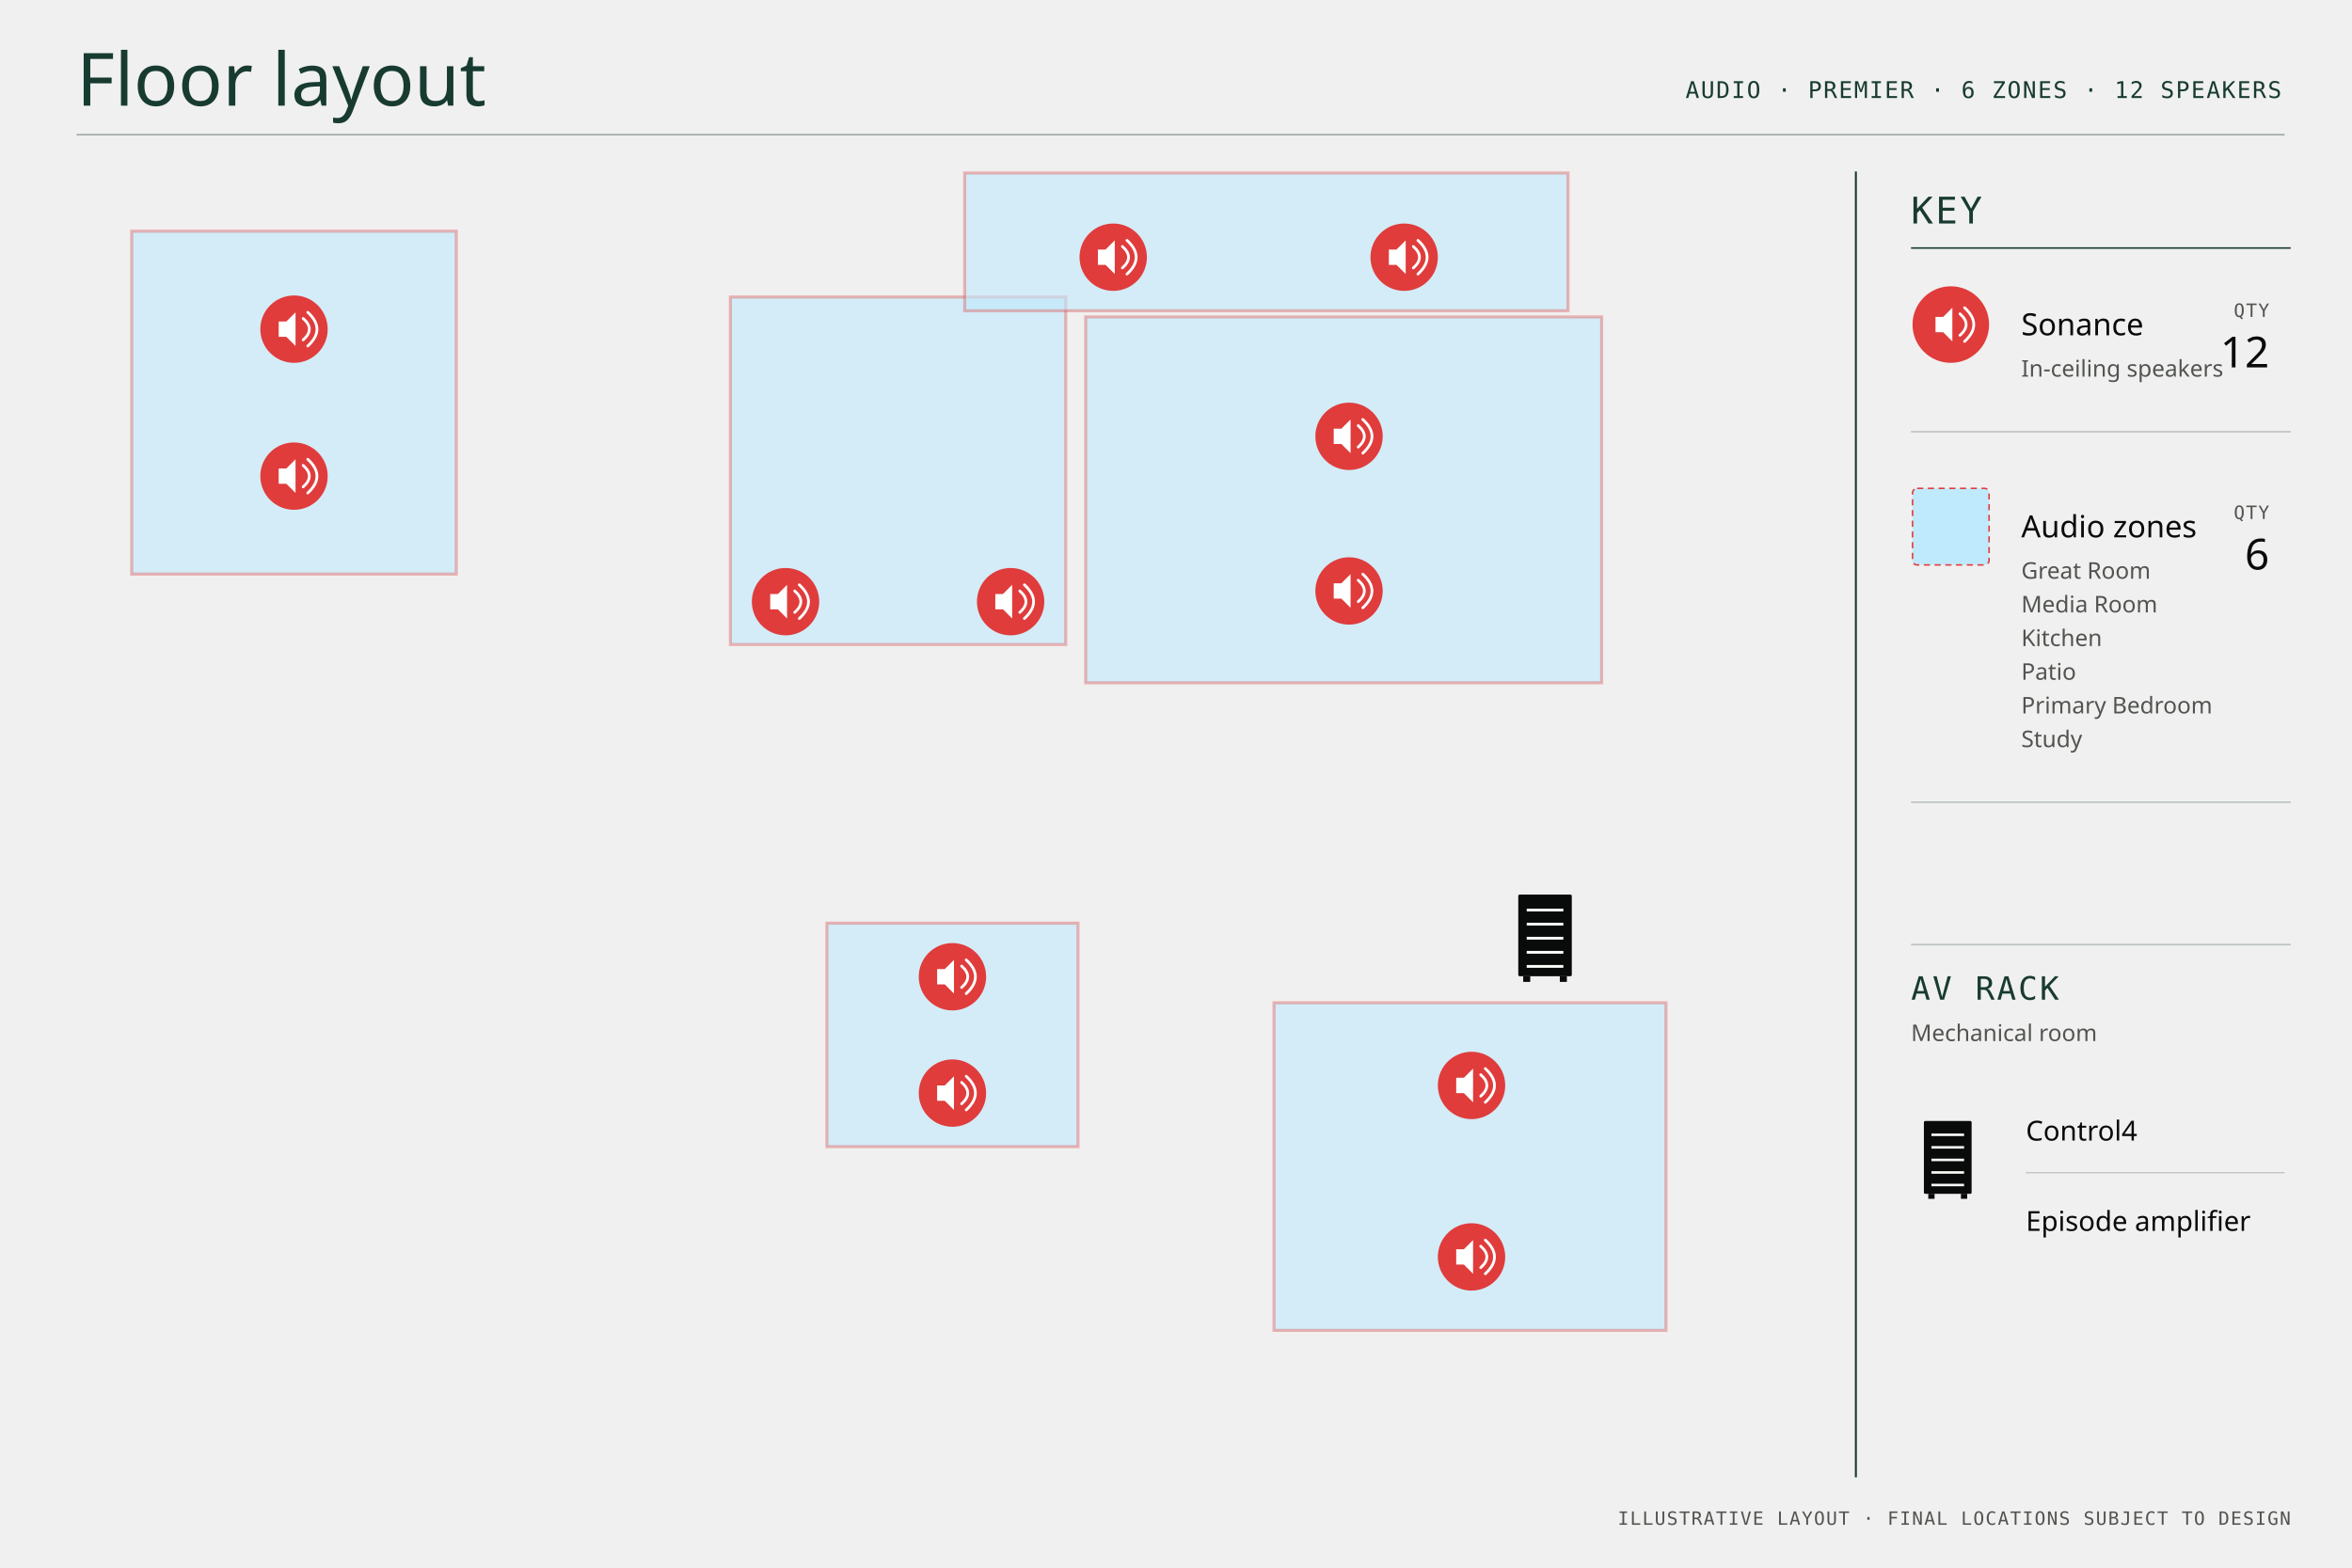
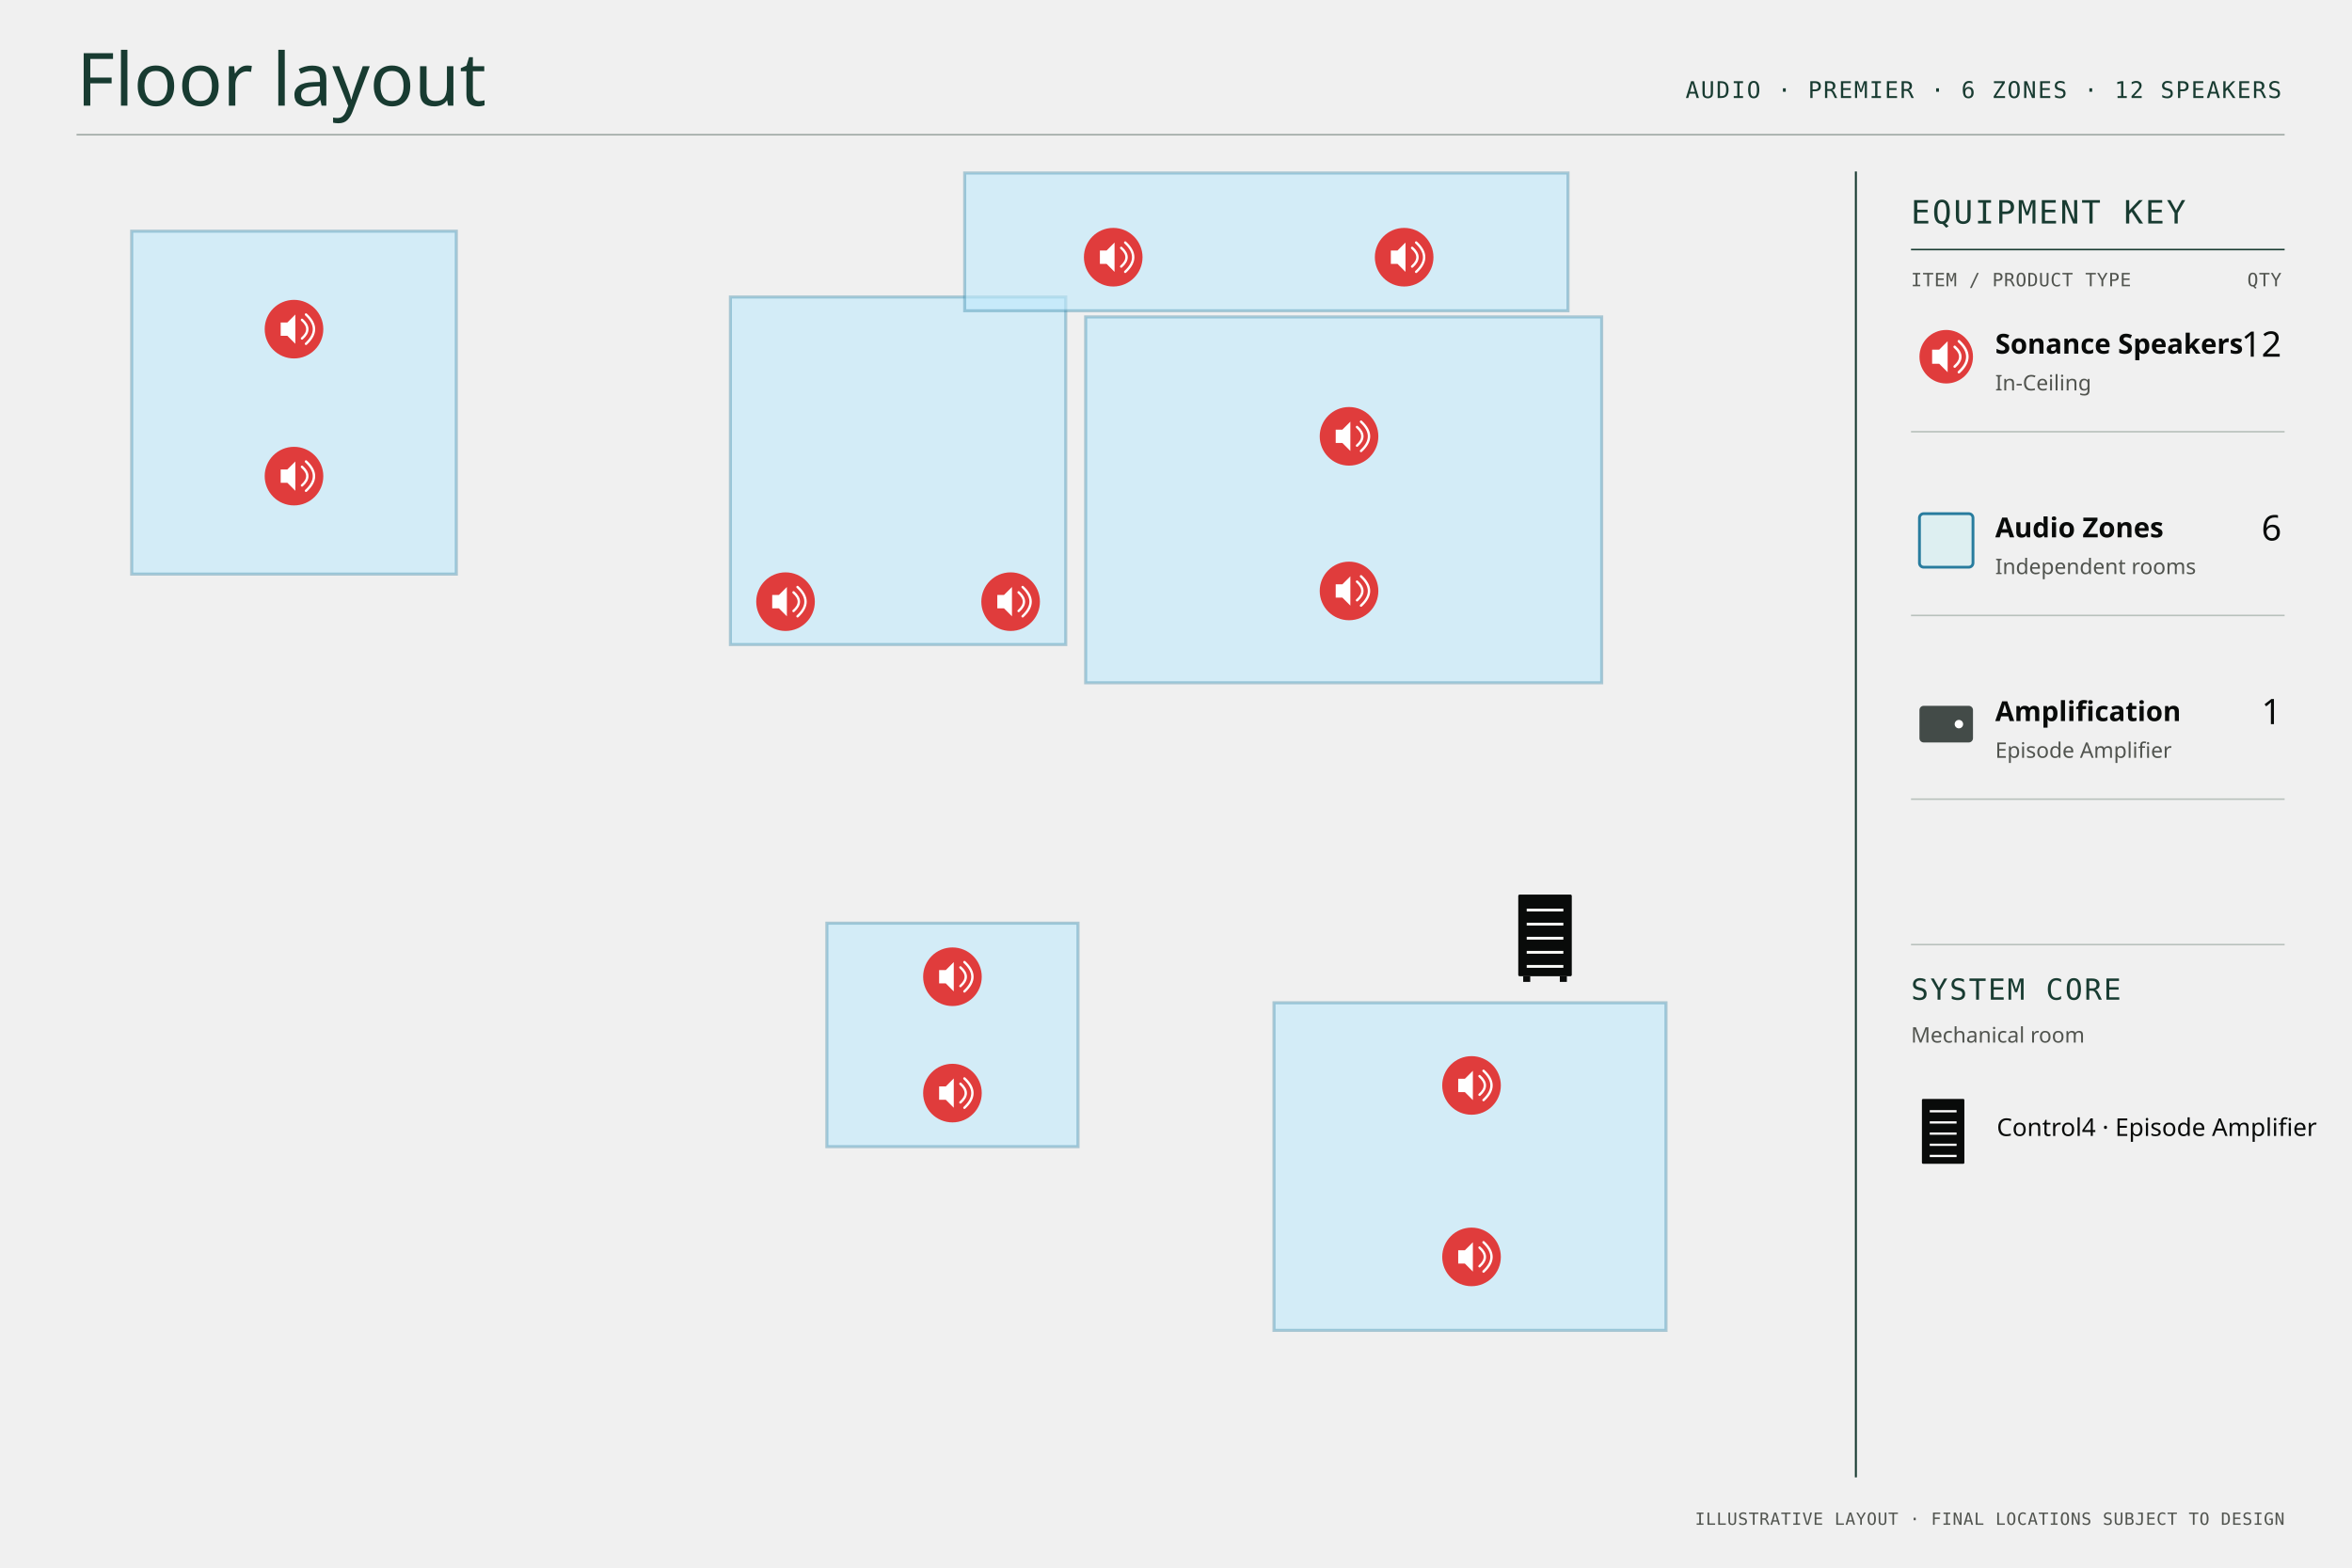
<svg xmlns="http://www.w3.org/2000/svg" viewBox="0 0 1536 1024" width="1536" height="1024" role="img" aria-label="Audio Premier floor layout and equipment key">
  <text x="50" y="69" fill="#183B31" font-family="Schibsted Grotesk,sans-serif" font-size="48">Floor layout</text>
  <text x="1490" y="64" fill="#183B31" font-family="IBM Plex Mono,monospace" font-size="15" letter-spacing=".065em" text-anchor="end">AUDIO · PREMIER · 6 ZONES · 12 SPEAKERS</text>
  <line x1="50" y1="88" x2="1492" y2="88" stroke="#9DA7A3" stroke-width="1" />
-   <rect x="709" y="207" width="337" height="239" fill="#BFE9FC" fill-opacity=".60" stroke="#E03C3C" stroke-opacity=".35" stroke-width="2" />
-   <g transform="translate(881,285)">
+   <rect x="709" y="207" width="337" height="239" fill="#BFE9FC" fill-opacity=".60" stroke="#287C9E" stroke-opacity=".35" stroke-width="2" />
+   <g transform="translate(881,285) scale(.87)">
    <circle r="22" fill="#E03C3C" />
    <path d="M-10 -5h5l6 -6v22l-6 -6h-5z" fill="white" />
    <path d="M6 -7q8 7 0 14M9 -11q12 11 0 22" fill="none" stroke="white" stroke-width="1.8" stroke-linecap="round" />
  </g>
-   <g transform="translate(881,386)">
+   <g transform="translate(881,386) scale(.87)">
    <circle r="22" fill="#E03C3C" />
    <path d="M-10 -5h5l6 -6v22l-6 -6h-5z" fill="white" />
    <path d="M6 -7q8 7 0 14M9 -11q12 11 0 22" fill="none" stroke="white" stroke-width="1.8" stroke-linecap="round" />
  </g>
-   <rect x="832" y="655" width="256" height="214" fill="#BFE9FC" fill-opacity=".60" stroke="#E03C3C" stroke-opacity=".35" stroke-width="2" />
-   <g transform="translate(961,709)">
+   <rect x="832" y="655" width="256" height="214" fill="#BFE9FC" fill-opacity=".60" stroke="#287C9E" stroke-opacity=".35" stroke-width="2" />
+   <g transform="translate(961,709) scale(.87)">
    <circle r="22" fill="#E03C3C" />
    <path d="M-10 -5h5l6 -6v22l-6 -6h-5z" fill="white" />
    <path d="M6 -7q8 7 0 14M9 -11q12 11 0 22" fill="none" stroke="white" stroke-width="1.8" stroke-linecap="round" />
  </g>
-   <g transform="translate(961,821)">
+   <g transform="translate(961,821) scale(.87)">
    <circle r="22" fill="#E03C3C" />
    <path d="M-10 -5h5l6 -6v22l-6 -6h-5z" fill="white" />
    <path d="M6 -7q8 7 0 14M9 -11q12 11 0 22" fill="none" stroke="white" stroke-width="1.8" stroke-linecap="round" />
  </g>
-   <rect x="477" y="194" width="219" height="227" fill="#BFE9FC" fill-opacity=".60" stroke="#E03C3C" stroke-opacity=".35" stroke-width="2" />
-   <g transform="translate(513,393)">
+   <rect x="477" y="194" width="219" height="227" fill="#BFE9FC" fill-opacity=".60" stroke="#287C9E" stroke-opacity=".35" stroke-width="2" />
+   <g transform="translate(513,393) scale(.87)">
    <circle r="22" fill="#E03C3C" />
    <path d="M-10 -5h5l6 -6v22l-6 -6h-5z" fill="white" />
    <path d="M6 -7q8 7 0 14M9 -11q12 11 0 22" fill="none" stroke="white" stroke-width="1.8" stroke-linecap="round" />
  </g>
-   <g transform="translate(660,393)">
+   <g transform="translate(660,393) scale(.87)">
    <circle r="22" fill="#E03C3C" />
    <path d="M-10 -5h5l6 -6v22l-6 -6h-5z" fill="white" />
    <path d="M6 -7q8 7 0 14M9 -11q12 11 0 22" fill="none" stroke="white" stroke-width="1.8" stroke-linecap="round" />
  </g>
-   <rect x="630" y="113" width="394" height="90" fill="#BFE9FC" fill-opacity=".60" stroke="#E03C3C" stroke-opacity=".35" stroke-width="2" />
-   <g transform="translate(727,168)">
+   <rect x="630" y="113" width="394" height="90" fill="#BFE9FC" fill-opacity=".60" stroke="#287C9E" stroke-opacity=".35" stroke-width="2" />
+   <g transform="translate(727,168) scale(.87)">
    <circle r="22" fill="#E03C3C" />
    <path d="M-10 -5h5l6 -6v22l-6 -6h-5z" fill="white" />
    <path d="M6 -7q8 7 0 14M9 -11q12 11 0 22" fill="none" stroke="white" stroke-width="1.8" stroke-linecap="round" />
  </g>
-   <g transform="translate(917,168)">
+   <g transform="translate(917,168) scale(.87)">
    <circle r="22" fill="#E03C3C" />
    <path d="M-10 -5h5l6 -6v22l-6 -6h-5z" fill="white" />
    <path d="M6 -7q8 7 0 14M9 -11q12 11 0 22" fill="none" stroke="white" stroke-width="1.8" stroke-linecap="round" />
  </g>
-   <rect x="86" y="151" width="212" height="224" fill="#BFE9FC" fill-opacity=".60" stroke="#E03C3C" stroke-opacity=".35" stroke-width="2" />
-   <g transform="translate(192,215)">
+   <rect x="86" y="151" width="212" height="224" fill="#BFE9FC" fill-opacity=".60" stroke="#287C9E" stroke-opacity=".35" stroke-width="2" />
+   <g transform="translate(192,215) scale(.87)">
    <circle r="22" fill="#E03C3C" />
    <path d="M-10 -5h5l6 -6v22l-6 -6h-5z" fill="white" />
    <path d="M6 -7q8 7 0 14M9 -11q12 11 0 22" fill="none" stroke="white" stroke-width="1.8" stroke-linecap="round" />
  </g>
-   <g transform="translate(192,311)">
+   <g transform="translate(192,311) scale(.87)">
    <circle r="22" fill="#E03C3C" />
    <path d="M-10 -5h5l6 -6v22l-6 -6h-5z" fill="white" />
    <path d="M6 -7q8 7 0 14M9 -11q12 11 0 22" fill="none" stroke="white" stroke-width="1.8" stroke-linecap="round" />
  </g>
-   <rect x="540" y="603" width="164" height="146" fill="#BFE9FC" fill-opacity=".60" stroke="#E03C3C" stroke-opacity=".35" stroke-width="2" />
-   <g transform="translate(622,638)">
+   <rect x="540" y="603" width="164" height="146" fill="#BFE9FC" fill-opacity=".60" stroke="#287C9E" stroke-opacity=".35" stroke-width="2" />
+   <g transform="translate(622,638) scale(.87)">
    <circle r="22" fill="#E03C3C" />
    <path d="M-10 -5h5l6 -6v22l-6 -6h-5z" fill="white" />
    <path d="M6 -7q8 7 0 14M9 -11q12 11 0 22" fill="none" stroke="white" stroke-width="1.8" stroke-linecap="round" />
  </g>
-   <g transform="translate(622,714)">
+   <g transform="translate(622,714) scale(.87)">
    <circle r="22" fill="#E03C3C" />
    <path d="M-10 -5h5l6 -6v22l-6 -6h-5z" fill="white" />
    <path d="M6 -7q8 7 0 14M9 -11q12 11 0 22" fill="none" stroke="white" stroke-width="1.8" stroke-linecap="round" />
  </g>
  <g transform="translate(1009,611) scale(0.92)">
    <rect x="-19" y="-29" width="38" height="58" rx="1" fill="#090B0A" />
    <path d="M-13 -18h26M-13 -8h26M-13 2h26M-13 12h26M-13 22h26" stroke="#FAFBF7" stroke-width="2" />
    <path d="M-13 29v4m26 -4v4" stroke="#090B0A" stroke-width="5" />
  </g>
  <line x1="1212" y1="112" x2="1212" y2="965" stroke="#183B31" stroke-width="1.3" />
-   <text x="1248" y="146" fill="#183B31" font-family="IBM Plex Mono,monospace" font-size="24" letter-spacing=".065em">KEY</text>
-   <line x1="1248" y1="162" x2="1496" y2="162" stroke="#183B31" stroke-width="1" />
-   <g>
-     <g transform="translate(1274,212)">
-       <circle r="25" fill="#E03C3C" />
-       <path d="M-10 -5h5l6 -6v22l-6 -6h-5z" fill="white" />
-       <path d="M6 -7q8 7 0 14M9 -11q12 11 0 22" fill="none" stroke="white" stroke-width="1.8" stroke-linecap="round" />
-     </g>
-     <text x="1320" y="219" fill="#090B0A" font-family="Instrument Sans,sans-serif" font-size="20">Sonance</text>
-     <text x="1320" y="246" fill="#51544F" font-family="Instrument Sans,sans-serif" font-size="15">In-ceiling speakers</text>
-     <text x="1482" y="207" fill="#51544F" font-family="IBM Plex Mono,monospace" font-size="12" letter-spacing=".065em" text-anchor="end">QTY</text>
-     <text x="1482" y="240" fill="#090B0A" font-family="Instrument Sans,sans-serif" font-size="28" text-anchor="end">12</text>
-     <line x1="1248" y1="282" x2="1496" y2="282" stroke="#BBC2BE" stroke-width="1" />
+   <text x="1248" y="146" fill="#183B31" font-family="IBM Plex Mono,monospace" font-size="21" letter-spacing=".06em">EQUIPMENT KEY</text>
+   <line x1="1248" y1="163" x2="1492" y2="163" stroke="#183B31" stroke-width="1" />
+   <text x="1248" y="187" fill="#51544F" font-family="IBM Plex Mono,monospace" font-size="12" letter-spacing=".03em">ITEM / PRODUCT TYPE</text>
+   <text x="1490" y="187" fill="#51544F" font-family="IBM Plex Mono,monospace" font-size="12" letter-spacing=".03em" text-anchor="end">QTY</text>
+   <g transform="translate(1271,233) scale(0.92)">
+     <circle r="19" fill="#E03C3C" />
+     <path d="M-10 -5h5l6 -6v22l-6 -6h-5z" fill="white" />
+     <path d="M6 -7q8 7 0 14M9 -11q12 11 0 22" fill="none" stroke="white" stroke-width="1.8" stroke-linecap="round" />
  </g>
-   <g>
-     <rect x="1249" y="319" width="50" height="50" rx="3" fill="#BFE9FC" stroke="#E03C3C" stroke-dasharray="4 3" />
-     <text x="1320" y="351" fill="#090B0A" font-family="Instrument Sans,sans-serif" font-size="20">Audio zones</text>
-     <text x="1320" y="378" fill="#51544F" font-family="Instrument Sans,sans-serif" font-size="15">Great Room<tspan x="1320" dy="22">Media Room</tspan>
-       <tspan x="1320" dy="22">Kitchen</tspan>
-       <tspan x="1320" dy="22">Patio</tspan>
-       <tspan x="1320" dy="22">Primary Bedroom</tspan>
-       <tspan x="1320" dy="22">Study</tspan>
-     </text>
-     <text x="1482" y="339" fill="#51544F" font-family="IBM Plex Mono,monospace" font-size="12" letter-spacing=".065em" text-anchor="end">QTY</text>
-     <text x="1482" y="372" fill="#090B0A" font-family="Instrument Sans,sans-serif" font-size="28" text-anchor="end">6</text>
-     <line x1="1248" y1="524" x2="1496" y2="524" stroke="#BBC2BE" stroke-width="1" />
+   <text x="1303" y="231" fill="#090B0A" font-family="Instrument Sans,sans-serif" font-size="18" font-weight="600">Sonance Speakers</text>
+   <text x="1303" y="255" fill="#51544F" font-family="Instrument Sans,sans-serif" font-size="14">In-Ceiling</text>
+   <text x="1490" y="233" fill="#090B0A" font-family="Instrument Sans,sans-serif" font-size="23" text-anchor="end">12</text>
+   <line x1="1248" y1="282" x2="1492" y2="282" stroke="#B8C1BC" stroke-width="1" />
+   <g transform="translate(1271,353) scale(0.92)">
+     <rect x="-19" y="-19" width="38" height="38" rx="3" fill="#DDEFF1" stroke="#287C9E" stroke-width="2" />
  </g>
-   <line x1="1248" y1="617" x2="1496" y2="617" stroke="#BBC2BE" stroke-width="1" />
-   <text x="1248" y="653" fill="#183B31" font-family="IBM Plex Mono,monospace" font-size="21" letter-spacing=".065em">AV RACK</text>
-   <text x="1248" y="680" fill="#51544F" font-family="Instrument Sans,sans-serif" font-size="15">Mechanical room</text>
-   <g transform="translate(1272,756) scale(0.82)">
+   <text x="1303" y="351" fill="#090B0A" font-family="Instrument Sans,sans-serif" font-size="18" font-weight="600">Audio Zones</text>
+   <text x="1303" y="375" fill="#51544F" font-family="Instrument Sans,sans-serif" font-size="14">Independent rooms</text>
+   <text x="1490" y="353" fill="#090B0A" font-family="Instrument Sans,sans-serif" font-size="23" text-anchor="end">6</text>
+   <line x1="1248" y1="402" x2="1492" y2="402" stroke="#B8C1BC" stroke-width="1" />
+   <g transform="translate(1271,473) scale(0.92)">
+     <rect x="-19" y="-13" width="38" height="26" rx="3" fill="#434B48" />
+     <circle cx="9" cy="0" r="3" fill="white" />
+   </g>
+   <text x="1303" y="471" fill="#090B0A" font-family="Instrument Sans,sans-serif" font-size="18" font-weight="600">Amplification</text>
+   <text x="1303" y="495" fill="#51544F" font-family="Instrument Sans,sans-serif" font-size="14">Episode Amplifier</text>
+   <text x="1490" y="473" fill="#090B0A" font-family="Instrument Sans,sans-serif" font-size="23" text-anchor="end">1</text>
+   <line x1="1248" y1="522" x2="1492" y2="522" stroke="#B8C1BC" stroke-width="1" />
+   <line x1="1248" y1="617" x2="1492" y2="617" stroke="#B8C1BC" stroke-width="1" />
+   <text x="1248" y="653" fill="#183B31" font-family="IBM Plex Mono,monospace" font-size="19" letter-spacing=".06em">SYSTEM CORE</text>
+   <text x="1248" y="681" fill="#51544F" font-family="Instrument Sans,sans-serif" font-size="14">Mechanical room</text>
+   <g transform="translate(1269,739) scale(.73)">
    <rect x="-19" y="-29" width="38" height="58" rx="1" fill="#090B0A" />
-     <path d="M-13 -18h26M-13 -8h26M-13 2h26M-13 12h26M-13 22h26" stroke="#FAFBF7" stroke-width="2" />
-     <path d="M-13 29v4m26 -4v4" stroke="#090B0A" stroke-width="5" />
+     <line x1="-12" y1="-18" x2="12" y2="-18" stroke="white" stroke-width="2" />
+     <line x1="-12" y1="-8" x2="12" y2="-8" stroke="white" stroke-width="2" />
+     <line x1="-12" y1="2" x2="12" y2="2" stroke="white" stroke-width="2" />
+     <line x1="-12" y1="12" x2="12" y2="12" stroke="white" stroke-width="2" />
+     <line x1="-12" y1="22" x2="12" y2="22" stroke="white" stroke-width="2" />
  </g>
-   <text x="1323" y="745" fill="#090B0A" font-family="Instrument Sans,sans-serif" font-size="18">Control4</text>
-   <line x1="1323" y1="766" x2="1492" y2="766" stroke="#BCC2BE" stroke-width=".8" />
-   <text x="1323" y="804" fill="#090B0A" font-family="Instrument Sans,sans-serif" font-size="18">Episode amplifier</text>
-   <text x="1496" y="996" fill="#51544F" font-family="IBM Plex Mono,monospace" font-size="12" letter-spacing=".065em" text-anchor="end">ILLUSTRATIVE LAYOUT · FINAL LOCATIONS SUBJECT TO DESIGN</text>
+   <text x="1304" y="742" fill="#090B0A" font-family="Instrument Sans,sans-serif" font-size="16">Control4 · Episode Amplifier</text>
+   <text x="1492" y="996" fill="#51544F" font-family="IBM Plex Mono,monospace" font-size="11" letter-spacing=".035em" text-anchor="end">ILLUSTRATIVE LAYOUT · FINAL LOCATIONS SUBJECT TO DESIGN</text>
</svg>
